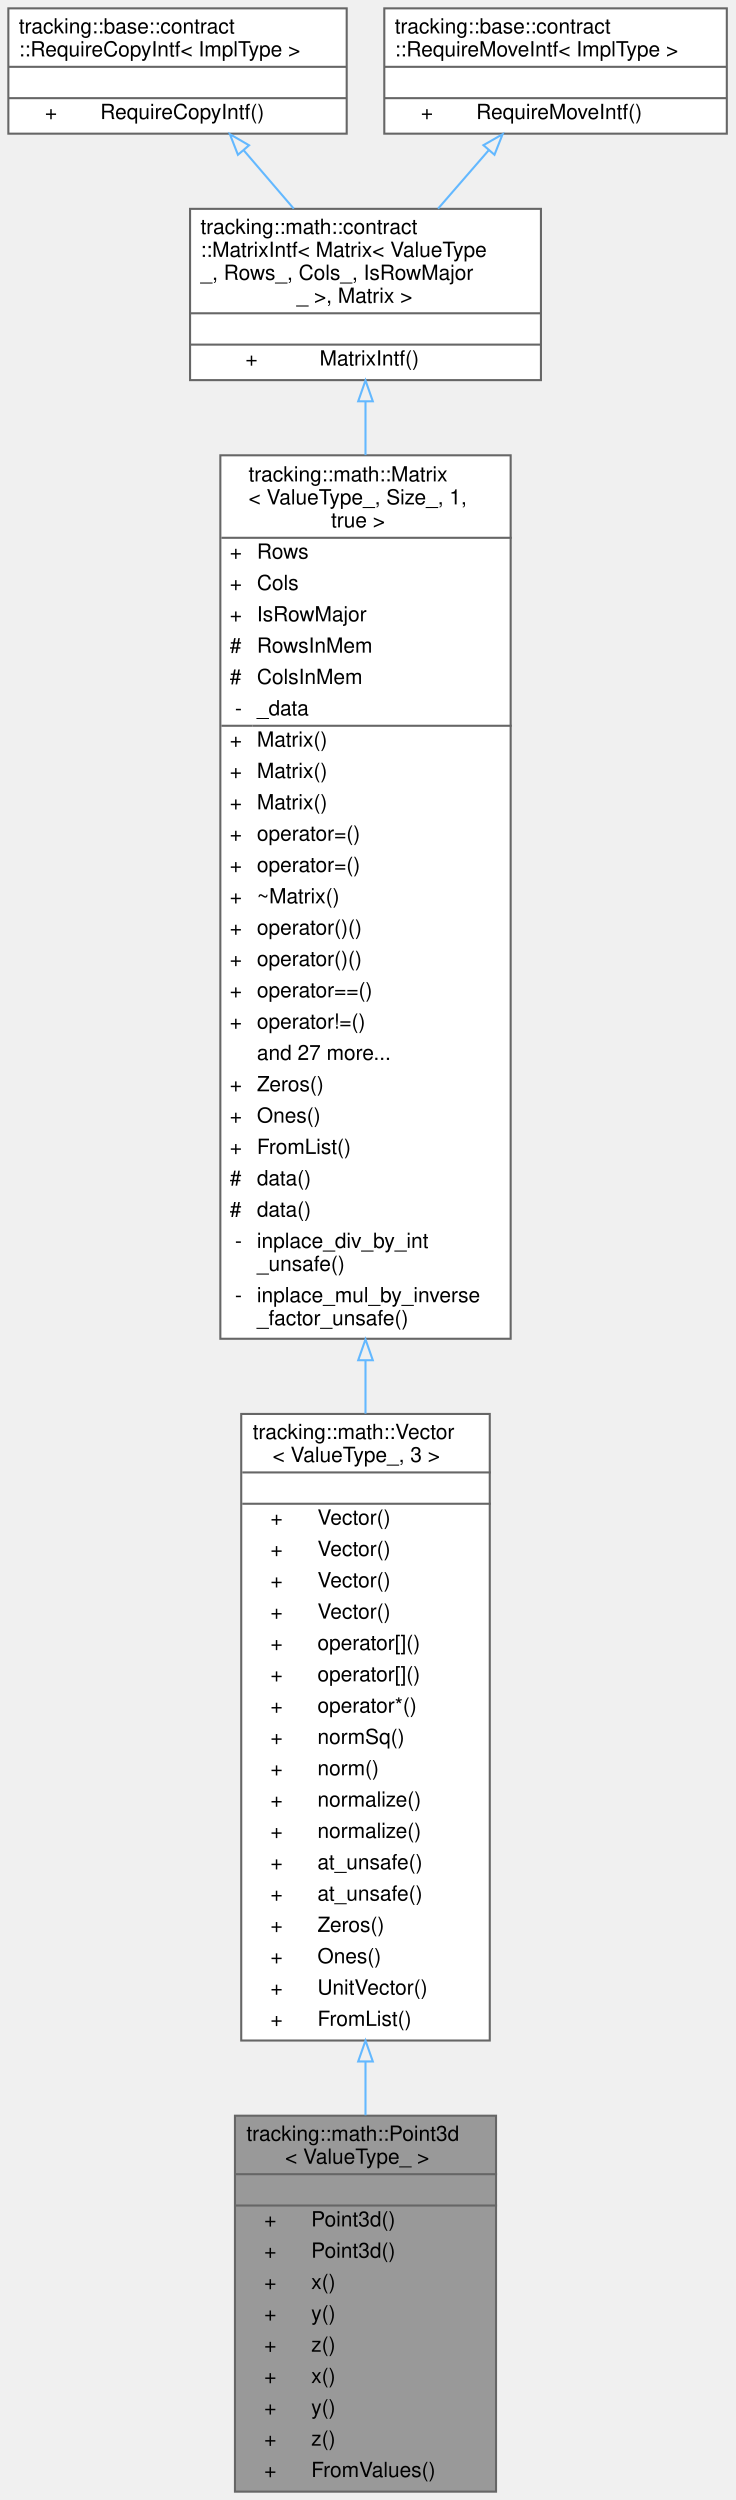
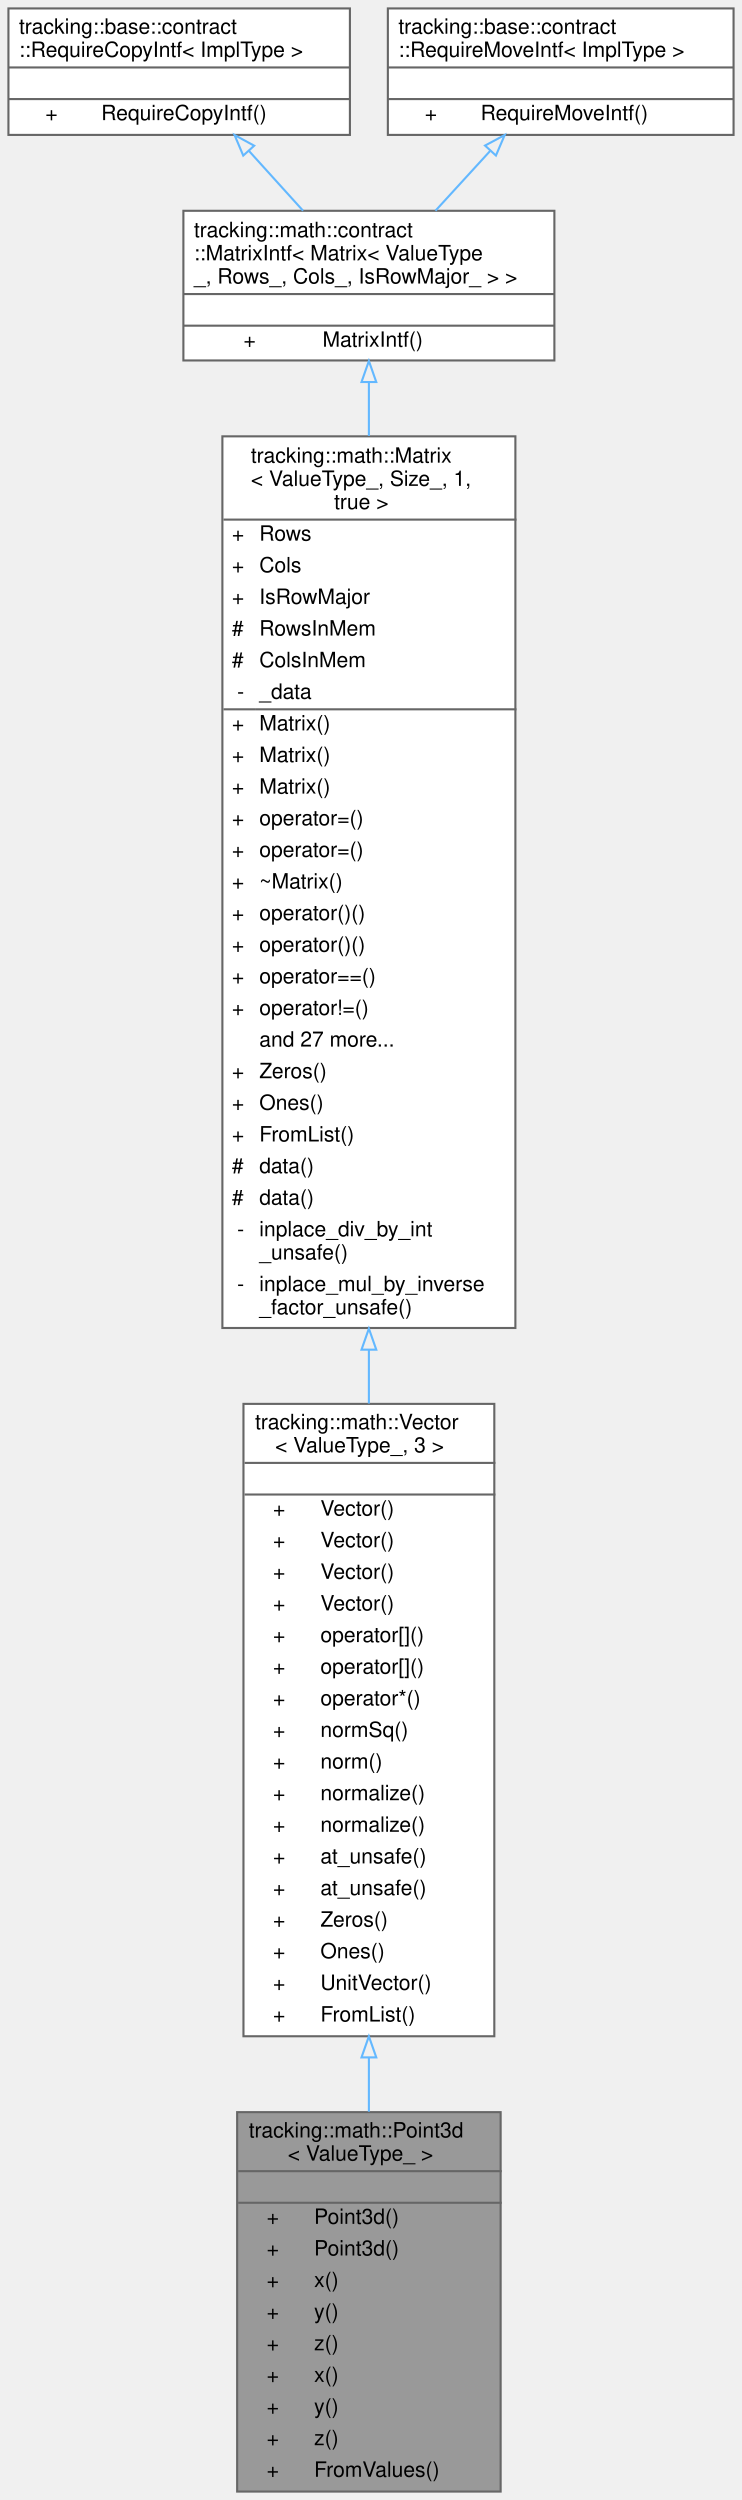
- <svg xmlns="http://www.w3.org/2000/svg" xmlns:xlink="http://www.w3.org/1999/xlink" width="352pt" height="1197pt" viewBox="0.00 0.00 352.00 1197.00">
-   <g id="graph0" class="graph" transform="scale(1 1) rotate(0) translate(4 1193)">
+ <svg xmlns="http://www.w3.org/2000/svg" xmlns:xlink="http://www.w3.org/1999/xlink" width="352pt" height="1186pt" viewBox="0.00 0.00 352.00 1186.00">
+   <g id="graph0" class="graph" transform="scale(1 1) rotate(0) translate(4 1182)">
    <g id="Node000001" class="node">
      <g id="a_Node000001">
        <a xlink:title="3D point with named coordinate access">
          <polygon fill="#999999" stroke="transparent" points="233.5,-180 108.5,-180 108.5,0 233.5,0 233.5,-180" />
          <text text-anchor="start" x="114" y="-168" font-family="Helvetica,sans-Serif" font-size="10.00">tracking::math::Point3d</text>
          <text text-anchor="start" x="132.5" y="-157" font-family="Helvetica,sans-Serif" font-size="10.00">&lt; ValueType_ &gt;</text>
          <text text-anchor="start" x="169.5" y="-142" font-family="Helvetica,sans-Serif" font-size="10.00"> </text>
          <text text-anchor="start" x="122.5" y="-127" font-family="Helvetica,sans-Serif" font-size="10.00">+</text>
          <text text-anchor="start" x="145" y="-127" font-family="Helvetica,sans-Serif" font-size="10.00">Point3d()</text>
          <text text-anchor="start" x="122.5" y="-112" font-family="Helvetica,sans-Serif" font-size="10.00">+</text>
          <text text-anchor="start" x="145" y="-112" font-family="Helvetica,sans-Serif" font-size="10.00">Point3d()</text>
          <text text-anchor="start" x="122.5" y="-97" font-family="Helvetica,sans-Serif" font-size="10.00">+</text>
          <text text-anchor="start" x="145" y="-97" font-family="Helvetica,sans-Serif" font-size="10.00">x()</text>
          <text text-anchor="start" x="122.5" y="-82" font-family="Helvetica,sans-Serif" font-size="10.00">+</text>
          <text text-anchor="start" x="145" y="-82" font-family="Helvetica,sans-Serif" font-size="10.00">y()</text>
          <text text-anchor="start" x="122.5" y="-67" font-family="Helvetica,sans-Serif" font-size="10.00">+</text>
          <text text-anchor="start" x="145" y="-67" font-family="Helvetica,sans-Serif" font-size="10.00">z()</text>
          <text text-anchor="start" x="122.5" y="-52" font-family="Helvetica,sans-Serif" font-size="10.00">+</text>
          <text text-anchor="start" x="145" y="-52" font-family="Helvetica,sans-Serif" font-size="10.00">x()</text>
          <text text-anchor="start" x="122.5" y="-37" font-family="Helvetica,sans-Serif" font-size="10.00">+</text>
          <text text-anchor="start" x="145" y="-37" font-family="Helvetica,sans-Serif" font-size="10.00">y()</text>
          <text text-anchor="start" x="122.5" y="-22" font-family="Helvetica,sans-Serif" font-size="10.00">+</text>
          <text text-anchor="start" x="145" y="-22" font-family="Helvetica,sans-Serif" font-size="10.00">z()</text>
          <text text-anchor="start" x="122.5" y="-7" font-family="Helvetica,sans-Serif" font-size="10.00">+</text>
          <text text-anchor="start" x="145" y="-7" font-family="Helvetica,sans-Serif" font-size="10.00">FromValues()</text>
          <polygon fill="#666666" stroke="#666666" points="109,-152 109,-152 234,-152 234,-152 109,-152" />
          <polygon fill="#666666" stroke="#666666" points="109,-137 109,-137 234,-137 234,-137 109,-137" />
          <polygon fill="none" stroke="#666666" points="108.5,0 108.5,-180 233.5,-180 233.5,0 108.5,0" />
        </a>
      </g>
    </g>
    <g id="Node000002" class="node">
      <g id="a_Node000002">
        <a xlink:href="classtracking_1_1math_1_1Vector.html" target="_top" xlink:title=" ">
          <polygon fill="white" stroke="transparent" points="230.5,-516 111.5,-516 111.5,-216 230.5,-216 230.5,-516" />
          <text text-anchor="start" x="117" y="-504" font-family="Helvetica,sans-Serif" font-size="10.00">tracking::math::Vector</text>
          <text text-anchor="start" x="126.5" y="-493" font-family="Helvetica,sans-Serif" font-size="10.00">&lt; ValueType_, 3 &gt;</text>
          <text text-anchor="start" x="169.5" y="-478" font-family="Helvetica,sans-Serif" font-size="10.00"> </text>
          <text text-anchor="start" x="125.5" y="-463" font-family="Helvetica,sans-Serif" font-size="10.00">+</text>
          <text text-anchor="start" x="148" y="-463" font-family="Helvetica,sans-Serif" font-size="10.00">Vector()</text>
          <text text-anchor="start" x="125.5" y="-448" font-family="Helvetica,sans-Serif" font-size="10.00">+</text>
          <text text-anchor="start" x="148" y="-448" font-family="Helvetica,sans-Serif" font-size="10.00">Vector()</text>
          <text text-anchor="start" x="125.5" y="-433" font-family="Helvetica,sans-Serif" font-size="10.00">+</text>
          <text text-anchor="start" x="148" y="-433" font-family="Helvetica,sans-Serif" font-size="10.00">Vector()</text>
          <text text-anchor="start" x="125.5" y="-418" font-family="Helvetica,sans-Serif" font-size="10.00">+</text>
          <text text-anchor="start" x="148" y="-418" font-family="Helvetica,sans-Serif" font-size="10.00">Vector()</text>
          <text text-anchor="start" x="125.5" y="-403" font-family="Helvetica,sans-Serif" font-size="10.00">+</text>
          <text text-anchor="start" x="148" y="-403" font-family="Helvetica,sans-Serif" font-size="10.00">operator[]()</text>
          <text text-anchor="start" x="125.5" y="-388" font-family="Helvetica,sans-Serif" font-size="10.00">+</text>
          <text text-anchor="start" x="148" y="-388" font-family="Helvetica,sans-Serif" font-size="10.00">operator[]()</text>
          <text text-anchor="start" x="125.5" y="-373" font-family="Helvetica,sans-Serif" font-size="10.00">+</text>
          <text text-anchor="start" x="148" y="-373" font-family="Helvetica,sans-Serif" font-size="10.00">operator*()</text>
          <text text-anchor="start" x="125.5" y="-358" font-family="Helvetica,sans-Serif" font-size="10.00">+</text>
          <text text-anchor="start" x="148" y="-358" font-family="Helvetica,sans-Serif" font-size="10.00">normSq()</text>
          <text text-anchor="start" x="125.5" y="-343" font-family="Helvetica,sans-Serif" font-size="10.00">+</text>
          <text text-anchor="start" x="148" y="-343" font-family="Helvetica,sans-Serif" font-size="10.00">norm()</text>
          <text text-anchor="start" x="125.5" y="-328" font-family="Helvetica,sans-Serif" font-size="10.00">+</text>
          <text text-anchor="start" x="148" y="-328" font-family="Helvetica,sans-Serif" font-size="10.00">normalize()</text>
          <text text-anchor="start" x="125.5" y="-313" font-family="Helvetica,sans-Serif" font-size="10.00">+</text>
          <text text-anchor="start" x="148" y="-313" font-family="Helvetica,sans-Serif" font-size="10.00">normalize()</text>
          <text text-anchor="start" x="125.5" y="-298" font-family="Helvetica,sans-Serif" font-size="10.00">+</text>
          <text text-anchor="start" x="148" y="-298" font-family="Helvetica,sans-Serif" font-size="10.00">at_unsafe()</text>
          <text text-anchor="start" x="125.5" y="-283" font-family="Helvetica,sans-Serif" font-size="10.00">+</text>
          <text text-anchor="start" x="148" y="-283" font-family="Helvetica,sans-Serif" font-size="10.00">at_unsafe()</text>
          <text text-anchor="start" x="125.5" y="-268" font-family="Helvetica,sans-Serif" font-size="10.00">+</text>
          <text text-anchor="start" x="148" y="-268" font-family="Helvetica,sans-Serif" font-size="10.00">Zeros()</text>
          <text text-anchor="start" x="125.5" y="-253" font-family="Helvetica,sans-Serif" font-size="10.00">+</text>
          <text text-anchor="start" x="148" y="-253" font-family="Helvetica,sans-Serif" font-size="10.00">Ones()</text>
          <text text-anchor="start" x="125.5" y="-238" font-family="Helvetica,sans-Serif" font-size="10.00">+</text>
          <text text-anchor="start" x="148" y="-238" font-family="Helvetica,sans-Serif" font-size="10.00">UnitVector()</text>
          <text text-anchor="start" x="125.5" y="-223" font-family="Helvetica,sans-Serif" font-size="10.00">+</text>
          <text text-anchor="start" x="148" y="-223" font-family="Helvetica,sans-Serif" font-size="10.00">FromList()</text>
          <polygon fill="#666666" stroke="#666666" points="112,-488 112,-488 231,-488 231,-488 112,-488" />
          <polygon fill="#666666" stroke="#666666" points="112,-473 112,-473 231,-473 231,-473 112,-473" />
          <polygon fill="none" stroke="#666666" points="111.5,-216 111.5,-516 230.5,-516 230.5,-216 111.5,-216" />
        </a>
      </g>
    </g>
    <g id="edge1_Node000001_Node000002" class="edge">
      <g id="a_edge1_Node000001_Node000002">
        <a xlink:title=" ">
          <path fill="none" stroke="#63b8ff" d="M171,-205.74C171,-197.06 171,-188.51 171,-180.22" />
          <polygon fill="none" stroke="#63b8ff" points="167.5,-205.97 171,-215.97 174.5,-205.97 167.5,-205.97" />
        </a>
      </g>
    </g>
    <g id="Node000003" class="node">
      <g id="a_Node000003">
        <a xlink:href="classtracking_1_1math_1_1Matrix.html" target="_top" xlink:title=" ">
          <polygon fill="white" stroke="transparent" points="240.5,-975 101.5,-975 101.5,-552 240.5,-552 240.5,-975" />
          <text text-anchor="start" x="115" y="-962.5" font-family="Helvetica,sans-Serif" font-size="10.00">tracking::math::Matrix</text>
          <text text-anchor="start" x="115" y="-951.5" font-family="Helvetica,sans-Serif" font-size="10.00">&lt; ValueType_, Size_, 1,</text>
          <text text-anchor="start" x="154.5" y="-940.5" font-family="Helvetica,sans-Serif" font-size="10.00"> true &gt;</text>
          <text text-anchor="start" x="106" y="-925.5" font-family="Helvetica,sans-Serif" font-size="10.00">+</text>
          <text text-anchor="start" x="119" y="-925.5" font-family="Helvetica,sans-Serif" font-size="10.00">Rows</text>
          <text text-anchor="start" x="106" y="-910.5" font-family="Helvetica,sans-Serif" font-size="10.00">+</text>
          <text text-anchor="start" x="119" y="-910.5" font-family="Helvetica,sans-Serif" font-size="10.00">Cols</text>
          <text text-anchor="start" x="106" y="-895.5" font-family="Helvetica,sans-Serif" font-size="10.00">+</text>
          <text text-anchor="start" x="119" y="-895.5" font-family="Helvetica,sans-Serif" font-size="10.00">IsRowMajor</text>
          <text text-anchor="start" x="106" y="-880.5" font-family="Helvetica,sans-Serif" font-size="10.00">#</text>
          <text text-anchor="start" x="119" y="-880.5" font-family="Helvetica,sans-Serif" font-size="10.00">RowsInMem</text>
          <text text-anchor="start" x="106" y="-865.5" font-family="Helvetica,sans-Serif" font-size="10.00">#</text>
          <text text-anchor="start" x="119" y="-865.5" font-family="Helvetica,sans-Serif" font-size="10.00">ColsInMem</text>
          <text text-anchor="start" x="108.5" y="-850.5" font-family="Helvetica,sans-Serif" font-size="10.00">-</text>
          <text text-anchor="start" x="119" y="-850.5" font-family="Helvetica,sans-Serif" font-size="10.00">_data</text>
          <text text-anchor="start" x="106" y="-835.5" font-family="Helvetica,sans-Serif" font-size="10.00">+</text>
          <text text-anchor="start" x="119" y="-835.5" font-family="Helvetica,sans-Serif" font-size="10.00">Matrix()</text>
          <text text-anchor="start" x="106" y="-820.5" font-family="Helvetica,sans-Serif" font-size="10.00">+</text>
          <text text-anchor="start" x="119" y="-820.5" font-family="Helvetica,sans-Serif" font-size="10.00">Matrix()</text>
          <text text-anchor="start" x="106" y="-805.5" font-family="Helvetica,sans-Serif" font-size="10.00">+</text>
          <text text-anchor="start" x="119" y="-805.5" font-family="Helvetica,sans-Serif" font-size="10.00">Matrix()</text>
          <text text-anchor="start" x="106" y="-790.5" font-family="Helvetica,sans-Serif" font-size="10.00">+</text>
          <text text-anchor="start" x="119" y="-790.5" font-family="Helvetica,sans-Serif" font-size="10.00">operator=()</text>
          <text text-anchor="start" x="106" y="-775.5" font-family="Helvetica,sans-Serif" font-size="10.00">+</text>
          <text text-anchor="start" x="119" y="-775.5" font-family="Helvetica,sans-Serif" font-size="10.00">operator=()</text>
          <text text-anchor="start" x="106" y="-760.5" font-family="Helvetica,sans-Serif" font-size="10.00">+</text>
          <text text-anchor="start" x="119" y="-760.5" font-family="Helvetica,sans-Serif" font-size="10.00">~Matrix()</text>
          <text text-anchor="start" x="106" y="-745.5" font-family="Helvetica,sans-Serif" font-size="10.00">+</text>
          <text text-anchor="start" x="119" y="-745.5" font-family="Helvetica,sans-Serif" font-size="10.00">operator()()</text>
          <text text-anchor="start" x="106" y="-730.5" font-family="Helvetica,sans-Serif" font-size="10.00">+</text>
          <text text-anchor="start" x="119" y="-730.5" font-family="Helvetica,sans-Serif" font-size="10.00">operator()()</text>
          <text text-anchor="start" x="106" y="-715.5" font-family="Helvetica,sans-Serif" font-size="10.00">+</text>
          <text text-anchor="start" x="119" y="-715.5" font-family="Helvetica,sans-Serif" font-size="10.00">operator==()</text>
          <text text-anchor="start" x="106" y="-700.5" font-family="Helvetica,sans-Serif" font-size="10.00">+</text>
          <text text-anchor="start" x="119" y="-700.5" font-family="Helvetica,sans-Serif" font-size="10.00">operator!=()</text>
          <text text-anchor="start" x="119" y="-685.5" font-family="Helvetica,sans-Serif" font-size="10.00">and 27 more...</text>
          <text text-anchor="start" x="106" y="-670.5" font-family="Helvetica,sans-Serif" font-size="10.00">+</text>
          <text text-anchor="start" x="119" y="-670.5" font-family="Helvetica,sans-Serif" font-size="10.00">Zeros()</text>
          <text text-anchor="start" x="106" y="-655.5" font-family="Helvetica,sans-Serif" font-size="10.00">+</text>
          <text text-anchor="start" x="119" y="-655.5" font-family="Helvetica,sans-Serif" font-size="10.00">Ones()</text>
          <text text-anchor="start" x="106" y="-640.5" font-family="Helvetica,sans-Serif" font-size="10.00">+</text>
          <text text-anchor="start" x="119" y="-640.5" font-family="Helvetica,sans-Serif" font-size="10.00">FromList()</text>
          <text text-anchor="start" x="106" y="-625.5" font-family="Helvetica,sans-Serif" font-size="10.00">#</text>
          <text text-anchor="start" x="119" y="-625.5" font-family="Helvetica,sans-Serif" font-size="10.00">data()</text>
          <text text-anchor="start" x="106" y="-610.5" font-family="Helvetica,sans-Serif" font-size="10.00">#</text>
          <text text-anchor="start" x="119" y="-610.5" font-family="Helvetica,sans-Serif" font-size="10.00">data()</text>
          <text text-anchor="start" x="108.5" y="-595.5" font-family="Helvetica,sans-Serif" font-size="10.00">-</text>
          <text text-anchor="start" x="119" y="-595.5" font-family="Helvetica,sans-Serif" font-size="10.00">inplace_div_by_int</text>
          <text text-anchor="start" x="119" y="-584.5" font-family="Helvetica,sans-Serif" font-size="10.00">_unsafe()</text>
          <text text-anchor="start" x="108.5" y="-569.5" font-family="Helvetica,sans-Serif" font-size="10.00">-</text>
          <text text-anchor="start" x="119" y="-569.5" font-family="Helvetica,sans-Serif" font-size="10.00">inplace_mul_by_inverse</text>
          <text text-anchor="start" x="119" y="-558.5" font-family="Helvetica,sans-Serif" font-size="10.00">_factor_unsafe()</text>
          <polygon fill="#666666" stroke="#666666" points="102,-935.5 102,-935.5 241,-935.5 241,-935.5 102,-935.5" />
          <polygon fill="#666666" stroke="#666666" points="102,-845.5 102,-845.5 117,-845.5 117,-845.5 102,-845.5" />
          <polygon fill="#666666" stroke="#666666" points="117,-845.5 117,-845.5 241,-845.5 241,-845.5 117,-845.5" />
          <polygon fill="none" stroke="#666666" points="101.5,-552 101.5,-975 240.5,-975 240.5,-552 101.5,-552" />
        </a>
      </g>
    </g>
    <g id="edge2_Node000002_Node000003" class="edge">
      <g id="a_edge2_Node000002_Node000003">
        <a xlink:title=" ">
          <path fill="none" stroke="#63b8ff" d="M171,-541.64C171,-533.06 171,-524.55 171,-516.16" />
          <polygon fill="none" stroke="#63b8ff" points="167.5,-541.72 171,-551.72 174.5,-541.72 167.5,-541.72" />
        </a>
      </g>
    </g>
    <g id="Node000004" class="node">
      <g id="a_Node000004">
        <a xlink:href="structtracking_1_1math_1_1contract_1_1MatrixIntf.html" target="_top" xlink:title=" ">
-           <polygon fill="white" stroke="transparent" points="255,-1093 87,-1093 87,-1011 255,-1011 255,-1093" />
-           <text text-anchor="start" x="92" y="-1081" font-family="Helvetica,sans-Serif" font-size="10.00">tracking::math::contract</text>
-           <text text-anchor="start" x="92" y="-1070" font-family="Helvetica,sans-Serif" font-size="10.00">::MatrixIntf&lt; Matrix&lt; ValueType</text>
-           <text text-anchor="start" x="92" y="-1059" font-family="Helvetica,sans-Serif" font-size="10.00">_, Rows_, Cols_, IsRowMajor</text>
-           <text text-anchor="start" x="138" y="-1048" font-family="Helvetica,sans-Serif" font-size="10.00">_ &gt;, Matrix &gt;</text>
-           <text text-anchor="start" x="169" y="-1033" font-family="Helvetica,sans-Serif" font-size="10.00"> </text>
-           <text text-anchor="start" x="113.5" y="-1018" font-family="Helvetica,sans-Serif" font-size="10.00">+</text>
-           <text text-anchor="start" x="149" y="-1018" font-family="Helvetica,sans-Serif" font-size="10.00">MatrixIntf()</text>
-           <polygon fill="#666666" stroke="#666666" points="87,-1043 87,-1043 255,-1043 255,-1043 87,-1043" />
-           <polygon fill="#666666" stroke="#666666" points="87,-1028 87,-1028 255,-1028 255,-1028 87,-1028" />
-           <polygon fill="none" stroke="#666666" points="87,-1011 87,-1093 255,-1093 255,-1011 87,-1011" />
+           <polygon fill="white" stroke="transparent" points="259,-1082 83,-1082 83,-1011 259,-1011 259,-1082" />
+           <text text-anchor="start" x="88" y="-1069.5" font-family="Helvetica,sans-Serif" font-size="10.00">tracking::math::contract</text>
+           <text text-anchor="start" x="88" y="-1058.5" font-family="Helvetica,sans-Serif" font-size="10.00">::MatrixIntf&lt; Matrix&lt; ValueType</text>
+           <text text-anchor="start" x="88" y="-1047.5" font-family="Helvetica,sans-Serif" font-size="10.00">_, Rows_, Cols_, IsRowMajor_ &gt; &gt;</text>
+           <text text-anchor="start" x="169" y="-1032.5" font-family="Helvetica,sans-Serif" font-size="10.00"> </text>
+           <text text-anchor="start" x="111.5" y="-1017.5" font-family="Helvetica,sans-Serif" font-size="10.00">+</text>
+           <text text-anchor="start" x="149" y="-1017.5" font-family="Helvetica,sans-Serif" font-size="10.00">MatrixIntf()</text>
+           <polygon fill="#666666" stroke="#666666" points="83,-1042.5 83,-1042.5 259,-1042.5 259,-1042.5 83,-1042.5" />
+           <polygon fill="#666666" stroke="#666666" points="83,-1027.5 83,-1027.5 259,-1027.5 259,-1027.5 83,-1027.5" />
+           <polygon fill="none" stroke="#666666" points="83,-1011 83,-1082 259,-1082 259,-1011 83,-1011" />
        </a>
      </g>
    </g>
    <g id="edge3_Node000003_Node000004" class="edge">
      <g id="a_edge3_Node000003_Node000004">
        <a xlink:title=" ">
-           <path fill="none" stroke="#63b8ff" d="M171,-1000.79C171,-992.83 171,-984.18 171,-975.07" />
-           <polygon fill="none" stroke="#63b8ff" points="167.5,-1000.86 171,-1010.86 174.5,-1000.86 167.5,-1000.86" />
+           <path fill="none" stroke="#63b8ff" d="M171,-1000.62C171,-992.83 171,-984.29 171,-975.23" />
+           <polygon fill="none" stroke="#63b8ff" points="167.5,-1000.76 171,-1010.76 174.5,-1000.76 167.5,-1000.76" />
        </a>
      </g>
    </g>
    <g id="Node000005" class="node">
      <g id="a_Node000005">
        <a xlink:href="classtracking_1_1base_1_1contract_1_1RequireCopyIntf.html" target="_top" xlink:title=" ">
-           <polygon fill="white" stroke="transparent" points="162,-1189 0,-1189 0,-1129 162,-1129 162,-1189" />
-           <text text-anchor="start" x="5" y="-1177" font-family="Helvetica,sans-Serif" font-size="10.00">tracking::base::contract</text>
-           <text text-anchor="start" x="5" y="-1166" font-family="Helvetica,sans-Serif" font-size="10.00">::RequireCopyIntf&lt; ImplType &gt;</text>
-           <text text-anchor="start" x="79" y="-1151" font-family="Helvetica,sans-Serif" font-size="10.00"> </text>
-           <text text-anchor="start" x="17.5" y="-1136" font-family="Helvetica,sans-Serif" font-size="10.00">+</text>
-           <text text-anchor="start" x="44" y="-1136" font-family="Helvetica,sans-Serif" font-size="10.00">RequireCopyIntf()</text>
-           <polygon fill="#666666" stroke="#666666" points="0,-1161 0,-1161 162,-1161 162,-1161 0,-1161" />
-           <polygon fill="#666666" stroke="#666666" points="0,-1146 0,-1146 162,-1146 162,-1146 0,-1146" />
-           <polygon fill="none" stroke="#666666" points="0,-1129 0,-1189 162,-1189 162,-1129 0,-1129" />
+           <polygon fill="white" stroke="transparent" points="162,-1178 0,-1178 0,-1118 162,-1118 162,-1178" />
+           <text text-anchor="start" x="5" y="-1166" font-family="Helvetica,sans-Serif" font-size="10.00">tracking::base::contract</text>
+           <text text-anchor="start" x="5" y="-1155" font-family="Helvetica,sans-Serif" font-size="10.00">::RequireCopyIntf&lt; ImplType &gt;</text>
+           <text text-anchor="start" x="79" y="-1140" font-family="Helvetica,sans-Serif" font-size="10.00"> </text>
+           <text text-anchor="start" x="17.5" y="-1125" font-family="Helvetica,sans-Serif" font-size="10.00">+</text>
+           <text text-anchor="start" x="44" y="-1125" font-family="Helvetica,sans-Serif" font-size="10.00">RequireCopyIntf()</text>
+           <polygon fill="#666666" stroke="#666666" points="0,-1150 0,-1150 162,-1150 162,-1150 0,-1150" />
+           <polygon fill="#666666" stroke="#666666" points="0,-1135 0,-1135 162,-1135 162,-1135 0,-1135" />
+           <polygon fill="none" stroke="#666666" points="0,-1118 0,-1178 162,-1178 162,-1118 0,-1118" />
        </a>
      </g>
    </g>
    <g id="edge4_Node000004_Node000005" class="edge">
      <g id="a_edge4_Node000004_Node000005">
        <a xlink:title=" ">
-           <path fill="none" stroke="#63b8ff" d="M112.71,-1121.01C120.45,-1111.97 128.78,-1102.26 136.65,-1093.08" />
-           <polygon fill="none" stroke="#63b8ff" points="109.92,-1118.88 106.07,-1128.75 115.24,-1123.44 109.92,-1118.88" />
+           <path fill="none" stroke="#63b8ff" d="M114.14,-1110.36C122.52,-1101.1 131.48,-1091.19 139.76,-1082.04" />
+           <polygon fill="none" stroke="#63b8ff" points="111.39,-1108.19 107.27,-1117.95 116.58,-1112.88 111.39,-1108.19" />
        </a>
      </g>
    </g>
    <g id="Node000006" class="node">
      <g id="a_Node000006">
        <a xlink:href="classtracking_1_1base_1_1contract_1_1RequireMoveIntf.html" target="_top" xlink:title=" ">
-           <polygon fill="white" stroke="transparent" points="344,-1189 180,-1189 180,-1129 344,-1129 344,-1189" />
-           <text text-anchor="start" x="185" y="-1177" font-family="Helvetica,sans-Serif" font-size="10.00">tracking::base::contract</text>
-           <text text-anchor="start" x="185" y="-1166" font-family="Helvetica,sans-Serif" font-size="10.00">::RequireMoveIntf&lt; ImplType &gt;</text>
-           <text text-anchor="start" x="260" y="-1151" font-family="Helvetica,sans-Serif" font-size="10.00"> </text>
-           <text text-anchor="start" x="197.5" y="-1136" font-family="Helvetica,sans-Serif" font-size="10.00">+</text>
-           <text text-anchor="start" x="224" y="-1136" font-family="Helvetica,sans-Serif" font-size="10.00">RequireMoveIntf()</text>
-           <polygon fill="#666666" stroke="#666666" points="180,-1161 180,-1161 344,-1161 344,-1161 180,-1161" />
-           <polygon fill="#666666" stroke="#666666" points="180,-1146 180,-1146 344,-1146 344,-1146 180,-1146" />
-           <polygon fill="none" stroke="#666666" points="180,-1129 180,-1189 344,-1189 344,-1129 180,-1129" />
+           <polygon fill="white" stroke="transparent" points="344,-1178 180,-1178 180,-1118 344,-1118 344,-1178" />
+           <text text-anchor="start" x="185" y="-1166" font-family="Helvetica,sans-Serif" font-size="10.00">tracking::base::contract</text>
+           <text text-anchor="start" x="185" y="-1155" font-family="Helvetica,sans-Serif" font-size="10.00">::RequireMoveIntf&lt; ImplType &gt;</text>
+           <text text-anchor="start" x="260" y="-1140" font-family="Helvetica,sans-Serif" font-size="10.00"> </text>
+           <text text-anchor="start" x="197.5" y="-1125" font-family="Helvetica,sans-Serif" font-size="10.00">+</text>
+           <text text-anchor="start" x="224" y="-1125" font-family="Helvetica,sans-Serif" font-size="10.00">RequireMoveIntf()</text>
+           <polygon fill="#666666" stroke="#666666" points="180,-1150 180,-1150 344,-1150 344,-1150 180,-1150" />
+           <polygon fill="#666666" stroke="#666666" points="180,-1135 180,-1135 344,-1135 344,-1135 180,-1135" />
+           <polygon fill="none" stroke="#666666" points="180,-1118 180,-1178 344,-1178 344,-1118 180,-1118" />
        </a>
      </g>
    </g>
    <g id="edge5_Node000004_Node000006" class="edge">
      <g id="a_edge5_Node000004_Node000006">
        <a xlink:title=" ">
-           <path fill="none" stroke="#63b8ff" d="M229.94,-1121.01C222.11,-1111.97 213.69,-1102.26 205.73,-1093.08" />
-           <polygon fill="none" stroke="#63b8ff" points="227.46,-1123.49 236.65,-1128.75 232.75,-1118.9 227.46,-1123.49" />
+           <path fill="none" stroke="#63b8ff" d="M228.49,-1110.36C220.02,-1101.1 210.96,-1091.19 202.59,-1082.04" />
+           <polygon fill="none" stroke="#63b8ff" points="226.1,-1112.94 235.43,-1117.95 231.27,-1108.21 226.1,-1112.94" />
        </a>
      </g>
    </g>
  </g>
</svg>
